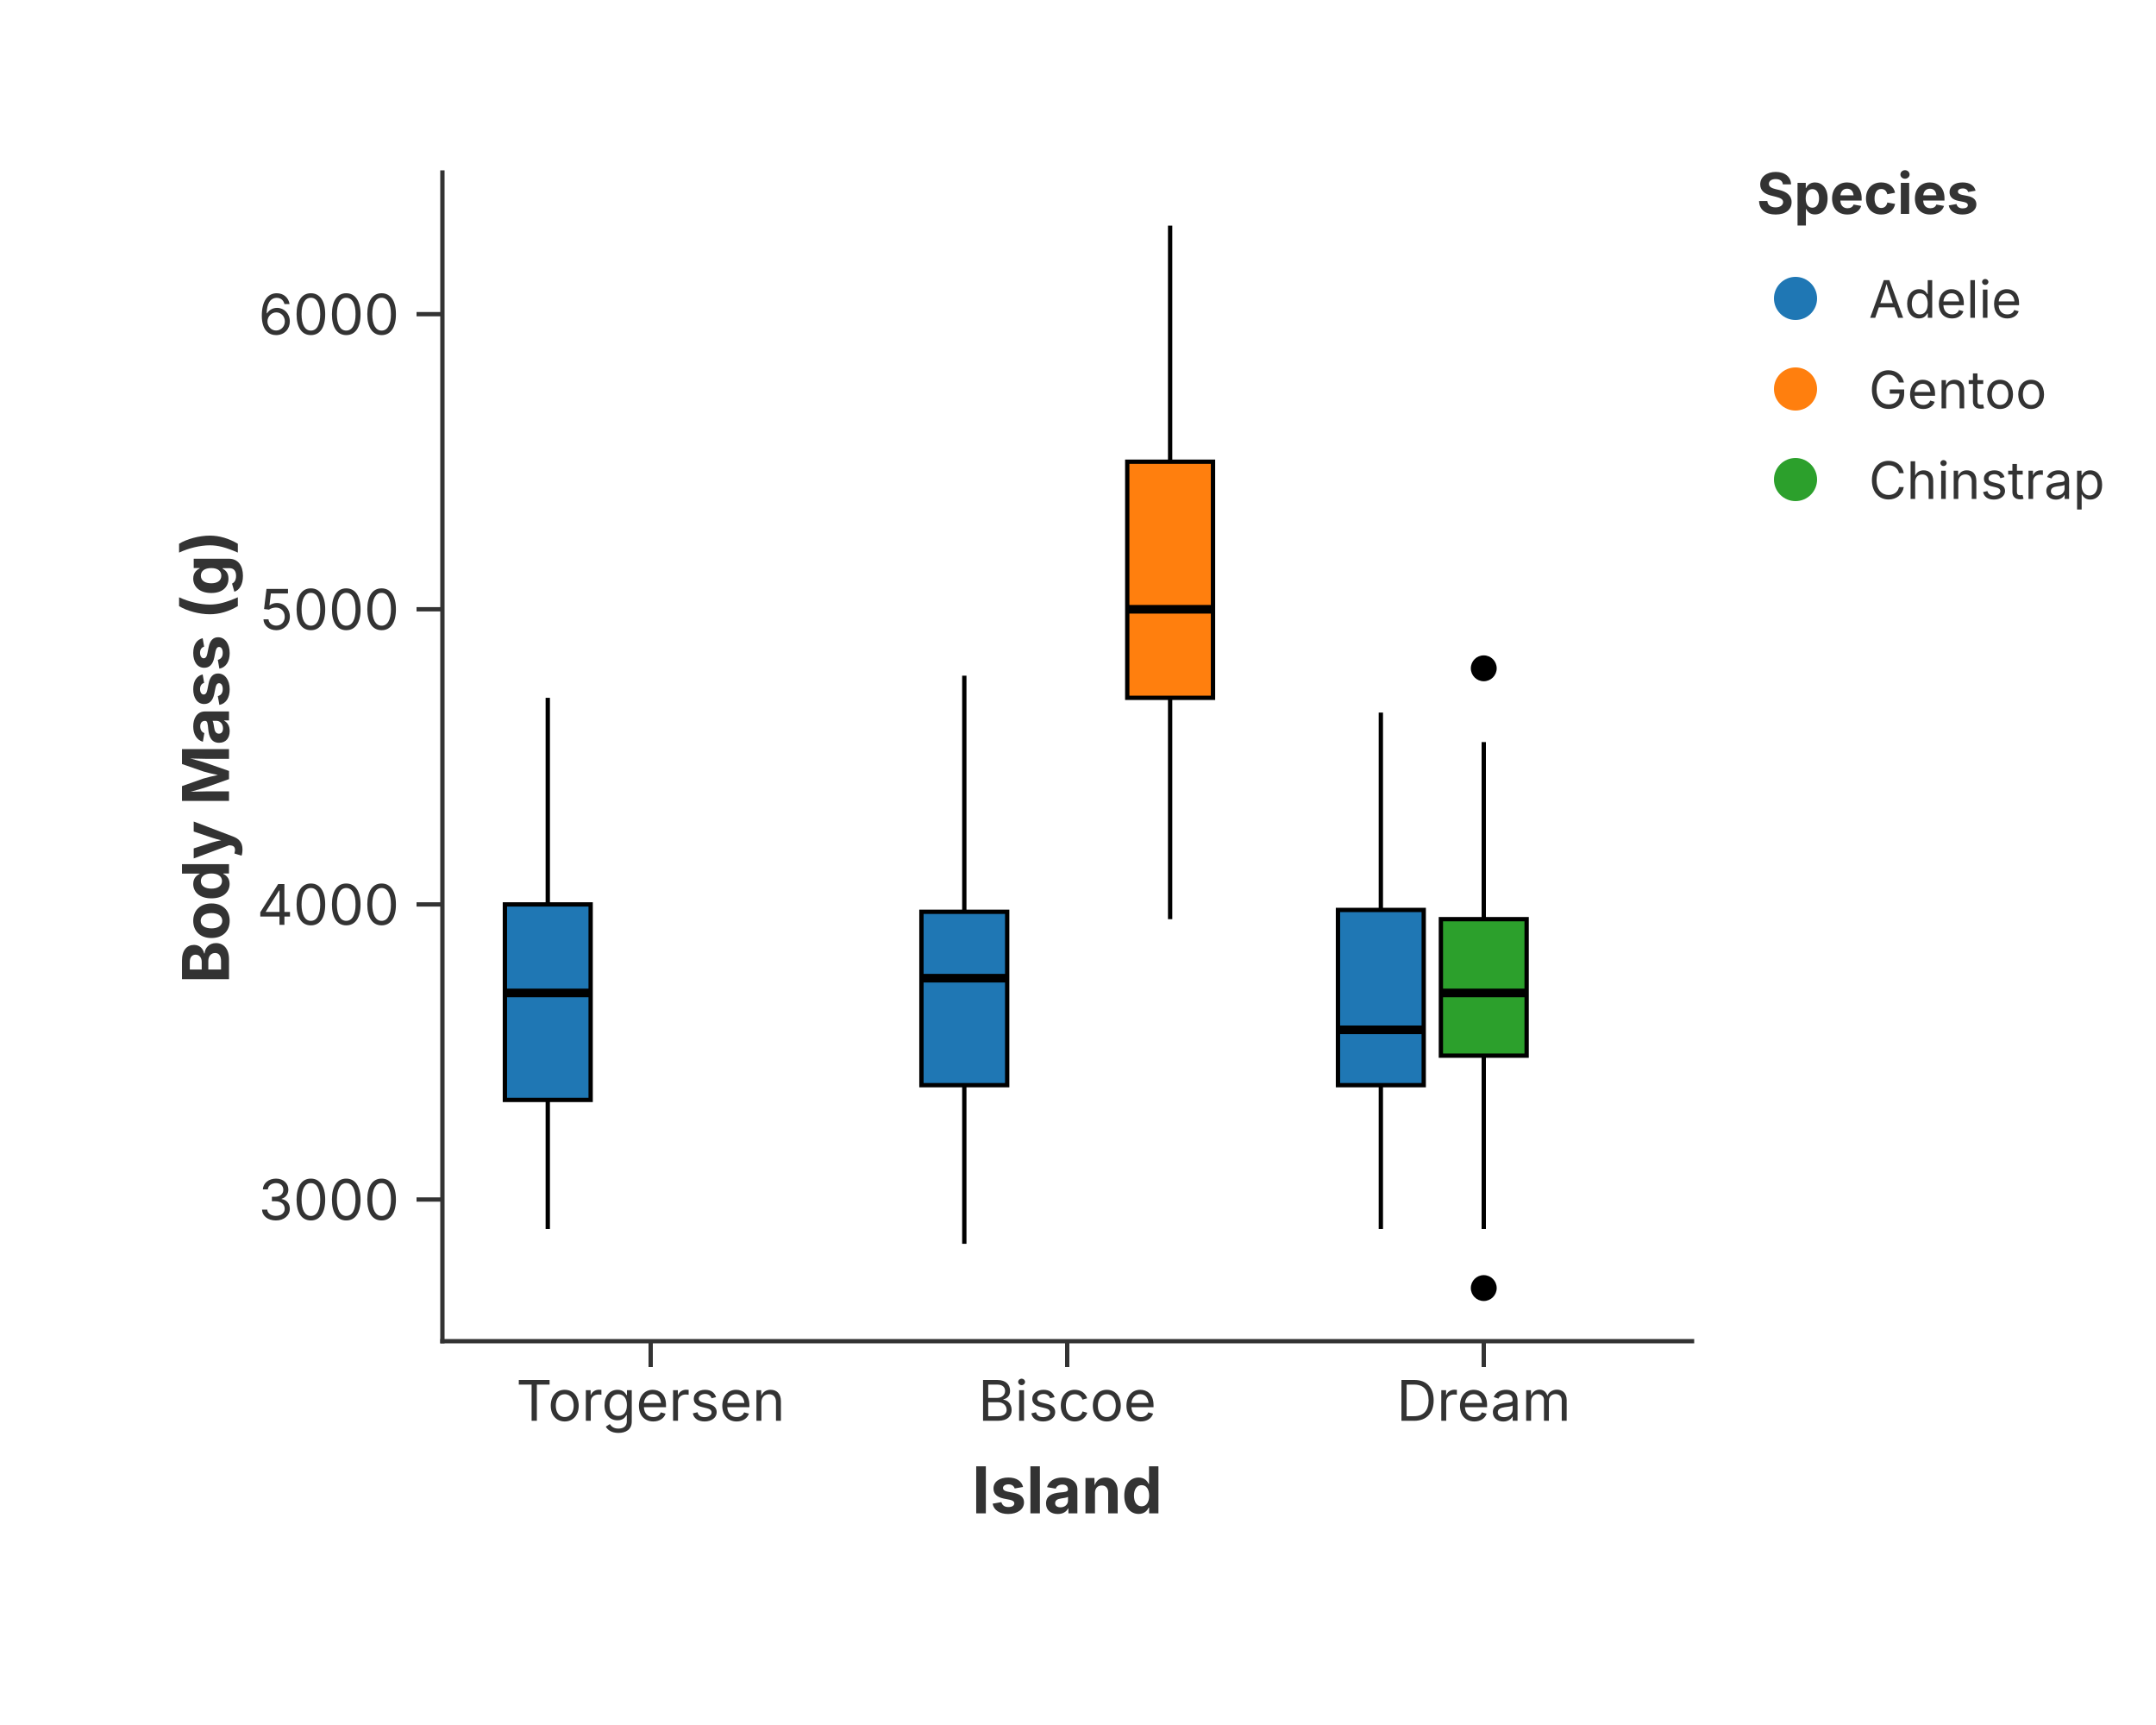
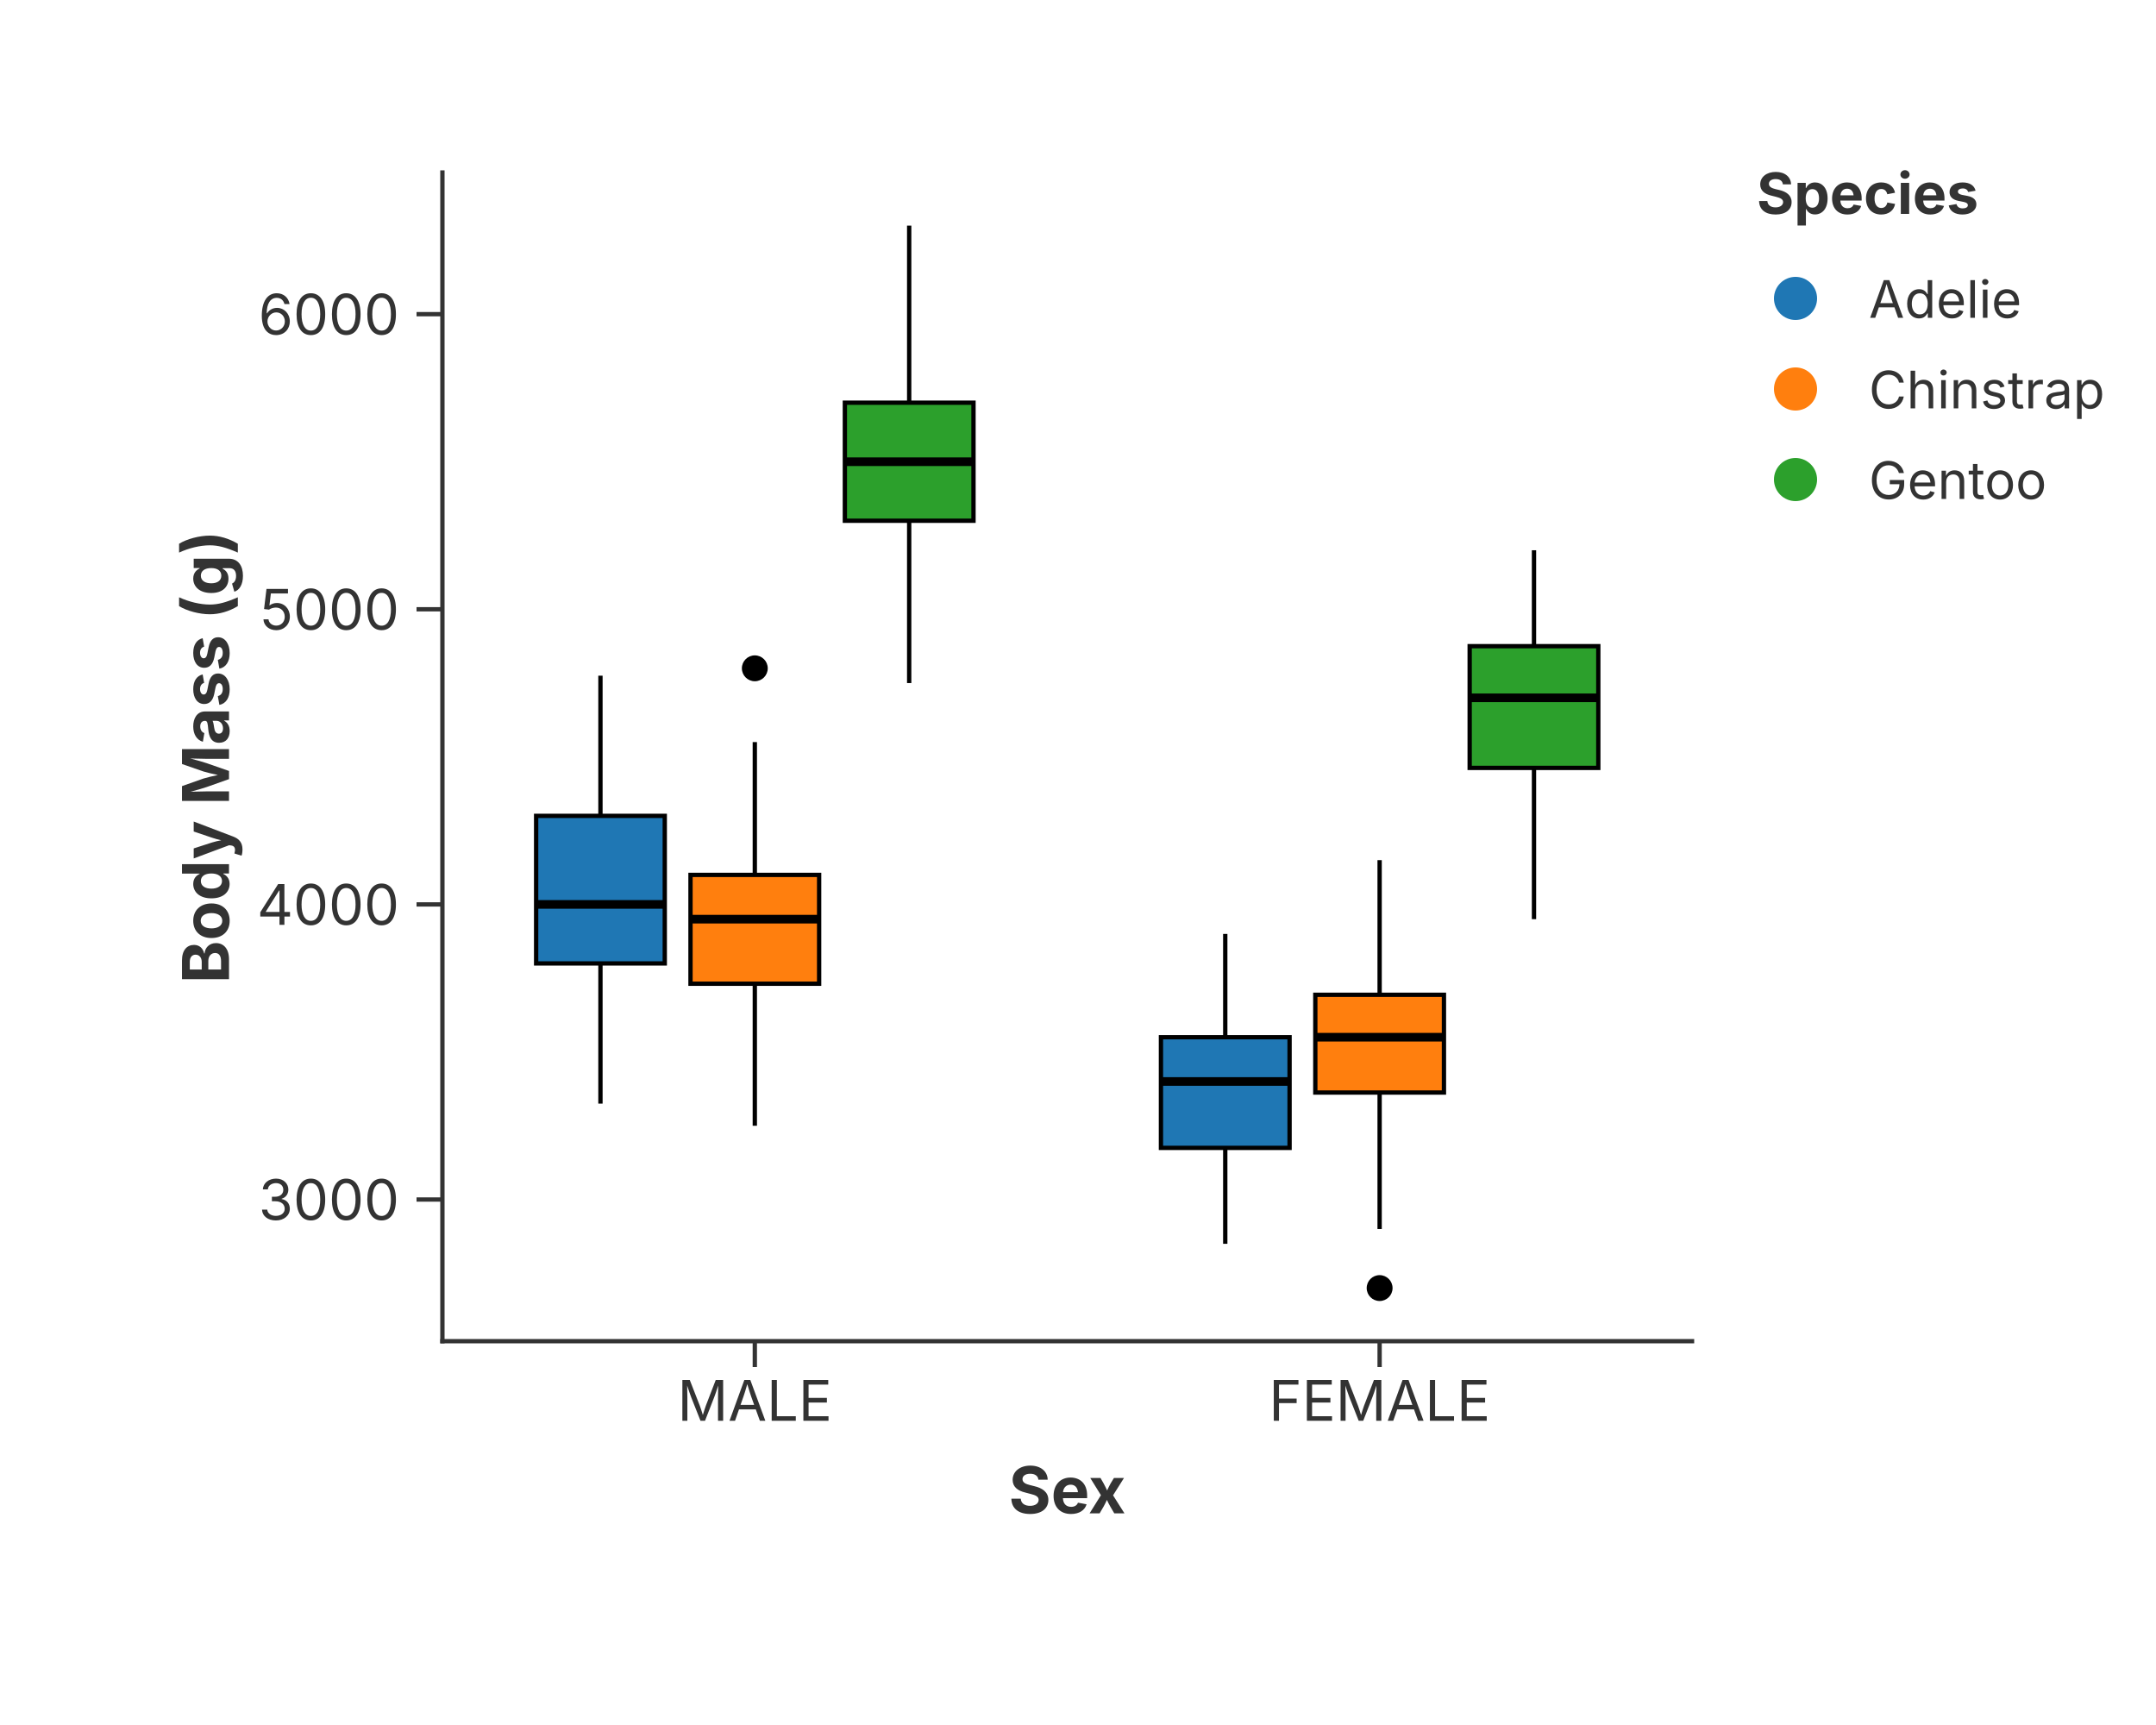
<svg xmlns="http://www.w3.org/2000/svg" width="500" height="400" viewBox="0 0 500 400">
  <rect width="100%" height="100%" fill="rgba(255,255,255,1.000)" />
  <line x1="102.60" y1="311.00" x2="392.40" y2="311.00" stroke="rgba(51,51,51,1.000)" stroke-width="1" stroke-linecap="square" />
-   <line x1="150.90" y1="311.00" x2="150.90" y2="317.00" stroke="rgba(51,51,51,1.000)" stroke-width="1.0" />
-   <text x="150.90" y="320.00" font-size="13" font-family="Inter, -apple-system, BlinkMacSystemFont, 'Segoe UI', Roboto, Helvetica, Arial, 'PingFang SC', 'Microsoft YaHei', Ubuntu, Cantarell, 'Noto Sans', sans-serif" fill="rgba(51,51,51,1.000)" text-anchor="middle" dominant-baseline="hanging">Torgersen</text>
-   <line x1="247.50" y1="311.00" x2="247.50" y2="317.00" stroke="rgba(51,51,51,1.000)" stroke-width="1.0" />
-   <text x="247.50" y="320.00" font-size="13" font-family="Inter, -apple-system, BlinkMacSystemFont, 'Segoe UI', Roboto, Helvetica, Arial, 'PingFang SC', 'Microsoft YaHei', Ubuntu, Cantarell, 'Noto Sans', sans-serif" fill="rgba(51,51,51,1.000)" text-anchor="middle" dominant-baseline="hanging">Biscoe</text>
-   <line x1="344.10" y1="311.00" x2="344.10" y2="317.00" stroke="rgba(51,51,51,1.000)" stroke-width="1.0" />
-   <text x="344.10" y="320.00" font-size="13" font-family="Inter, -apple-system, BlinkMacSystemFont, 'Segoe UI', Roboto, Helvetica, Arial, 'PingFang SC', 'Microsoft YaHei', Ubuntu, Cantarell, 'Noto Sans', sans-serif" fill="rgba(51,51,51,1.000)" text-anchor="middle" dominant-baseline="hanging">Dream</text>
-   <text x="247.50" y="340.00" text-anchor="middle" font-size="15" font-family="Inter, -apple-system, BlinkMacSystemFont, 'Segoe UI', Roboto, Helvetica, Arial, 'PingFang SC', 'Microsoft YaHei', Ubuntu, Cantarell, 'Noto Sans', sans-serif" fill="rgba(51,51,51,1.000)" font-weight="bold" dominant-baseline="hanging">Island</text>
+   <line x1="175.05" y1="311.00" x2="175.05" y2="317.00" stroke="rgba(51,51,51,1.000)" stroke-width="1.0" />
+   <text x="175.05" y="320.00" font-size="13" font-family="Inter, -apple-system, BlinkMacSystemFont, 'Segoe UI', Roboto, Helvetica, Arial, 'PingFang SC', 'Microsoft YaHei', Ubuntu, Cantarell, 'Noto Sans', sans-serif" fill="rgba(51,51,51,1.000)" text-anchor="middle" dominant-baseline="hanging">MALE</text>
+   <line x1="319.95" y1="311.00" x2="319.95" y2="317.00" stroke="rgba(51,51,51,1.000)" stroke-width="1.0" />
+   <text x="319.95" y="320.00" font-size="13" font-family="Inter, -apple-system, BlinkMacSystemFont, 'Segoe UI', Roboto, Helvetica, Arial, 'PingFang SC', 'Microsoft YaHei', Ubuntu, Cantarell, 'Noto Sans', sans-serif" fill="rgba(51,51,51,1.000)" text-anchor="middle" dominant-baseline="hanging">FEMALE</text>
+   <text x="247.50" y="340.00" text-anchor="middle" font-size="15" font-family="Inter, -apple-system, BlinkMacSystemFont, 'Segoe UI', Roboto, Helvetica, Arial, 'PingFang SC', 'Microsoft YaHei', Ubuntu, Cantarell, 'Noto Sans', sans-serif" fill="rgba(51,51,51,1.000)" font-weight="bold" dominant-baseline="hanging">Sex</text>
  <line x1="102.60" y1="40.00" x2="102.60" y2="311.00" stroke="rgba(51,51,51,1.000)" stroke-width="1" stroke-linecap="square" />
  <line x1="102.60" y1="278.15" x2="96.60" y2="278.15" stroke="rgba(51,51,51,1.000)" stroke-width="1.0" />
  <text x="92.60" y="278.15" font-size="13" font-family="Inter, -apple-system, BlinkMacSystemFont, 'Segoe UI', Roboto, Helvetica, Arial, 'PingFang SC', 'Microsoft YaHei', Ubuntu, Cantarell, 'Noto Sans', sans-serif" fill="rgba(51,51,51,1.000)" text-anchor="end" dominant-baseline="central">3000</text>
  <line x1="102.60" y1="209.72" x2="96.60" y2="209.72" stroke="rgba(51,51,51,1.000)" stroke-width="1.0" />
  <text x="92.60" y="209.72" font-size="13" font-family="Inter, -apple-system, BlinkMacSystemFont, 'Segoe UI', Roboto, Helvetica, Arial, 'PingFang SC', 'Microsoft YaHei', Ubuntu, Cantarell, 'Noto Sans', sans-serif" fill="rgba(51,51,51,1.000)" text-anchor="end" dominant-baseline="central">4000</text>
  <line x1="102.60" y1="141.28" x2="96.60" y2="141.28" stroke="rgba(51,51,51,1.000)" stroke-width="1.0" />
  <text x="92.60" y="141.28" font-size="13" font-family="Inter, -apple-system, BlinkMacSystemFont, 'Segoe UI', Roboto, Helvetica, Arial, 'PingFang SC', 'Microsoft YaHei', Ubuntu, Cantarell, 'Noto Sans', sans-serif" fill="rgba(51,51,51,1.000)" text-anchor="end" dominant-baseline="central">5000</text>
  <line x1="102.60" y1="72.85" x2="96.60" y2="72.85" stroke="rgba(51,51,51,1.000)" stroke-width="1.0" />
  <text x="92.60" y="72.85" font-size="13" font-family="Inter, -apple-system, BlinkMacSystemFont, 'Segoe UI', Roboto, Helvetica, Arial, 'PingFang SC', 'Microsoft YaHei', Ubuntu, Cantarell, 'Noto Sans', sans-serif" fill="rgba(51,51,51,1.000)" text-anchor="end" dominant-baseline="central">6000</text>
  <text x="47.50" y="175.50" text-anchor="middle" font-size="15" font-family="Inter, -apple-system, BlinkMacSystemFont, 'Segoe UI', Roboto, Helvetica, Arial, 'PingFang SC', 'Microsoft YaHei', Ubuntu, Cantarell, 'Noto Sans', sans-serif" fill="rgba(51,51,51,1.000)" font-weight="bold" transform="rotate(-90, 47.50, 175.50)" dominant-baseline="middle">Body Mass (g)</text>
  <defs>
    <clipPath id="plot-clip-area">
      <rect x="102.600" y="40.000" width="289.800" height="271.000" />
    </clipPath>
  </defs>
-   <rect x="117.090" y="209.717" width="19.888" height="45.338" fill="rgba(31,119,180,1.000)" stroke="rgba(0,0,0,1.000)" stroke-width="1.000" fill-opacity="1.000" stroke-opacity="1.000" clip-path="url(#plot-clip-area)" />
-   <line x1="127.034" y1="284.995" x2="127.034" y2="255.055" stroke="rgba(0,0,0,1.000)" stroke-width="1.000" stroke-opacity="1.000" />
-   <line x1="127.034" y1="161.813" x2="127.034" y2="209.717" stroke="rgba(0,0,0,1.000)" stroke-width="1.000" stroke-opacity="1.000" />
-   <line x1="117.090" y1="230.247" x2="136.978" y2="230.247" stroke="rgba(0,0,0,1.000)" stroke-width="2.000" stroke-opacity="1.000" />
-   <rect x="213.690" y="211.428" width="19.888" height="40.205" fill="rgba(31,119,180,1.000)" stroke="rgba(0,0,0,1.000)" stroke-width="1.000" fill-opacity="1.000" stroke-opacity="1.000" clip-path="url(#plot-clip-area)" />
-   <line x1="223.634" y1="288.417" x2="223.634" y2="251.633" stroke="rgba(0,0,0,1.000)" stroke-width="1.000" stroke-opacity="1.000" />
-   <line x1="223.634" y1="156.681" x2="223.634" y2="211.428" stroke="rgba(0,0,0,1.000)" stroke-width="1.000" stroke-opacity="1.000" />
-   <line x1="213.690" y1="226.826" x2="233.578" y2="226.826" stroke="rgba(0,0,0,1.000)" stroke-width="2.000" stroke-opacity="1.000" />
-   <rect x="261.422" y="107.066" width="19.888" height="54.747" fill="rgba(255,127,14,1.000)" stroke="rgba(0,0,0,1.000)" stroke-width="1.000" fill-opacity="1.000" stroke-opacity="1.000" clip-path="url(#plot-clip-area)" />
-   <line x1="271.366" y1="213.139" x2="271.366" y2="161.813" stroke="rgba(0,0,0,1.000)" stroke-width="1.000" stroke-opacity="1.000" />
-   <line x1="271.366" y1="52.318" x2="271.366" y2="107.066" stroke="rgba(0,0,0,1.000)" stroke-width="1.000" stroke-opacity="1.000" />
-   <line x1="261.422" y1="141.283" x2="281.310" y2="141.283" stroke="rgba(0,0,0,1.000)" stroke-width="2.000" stroke-opacity="1.000" />
-   <rect x="310.290" y="211.000" width="19.888" height="40.633" fill="rgba(31,119,180,1.000)" stroke="rgba(0,0,0,1.000)" stroke-width="1.000" fill-opacity="1.000" stroke-opacity="1.000" clip-path="url(#plot-clip-area)" />
-   <line x1="320.234" y1="284.995" x2="320.234" y2="251.633" stroke="rgba(0,0,0,1.000)" stroke-width="1.000" stroke-opacity="1.000" />
-   <line x1="320.234" y1="165.235" x2="320.234" y2="211.000" stroke="rgba(0,0,0,1.000)" stroke-width="1.000" stroke-opacity="1.000" />
-   <line x1="310.290" y1="238.802" x2="330.178" y2="238.802" stroke="rgba(0,0,0,1.000)" stroke-width="2.000" stroke-opacity="1.000" />
-   <rect x="334.156" y="213.139" width="19.888" height="31.651" fill="rgba(44,160,44,1.000)" stroke="rgba(0,0,0,1.000)" stroke-width="1.000" fill-opacity="1.000" stroke-opacity="1.000" clip-path="url(#plot-clip-area)" />
-   <line x1="344.100" y1="284.995" x2="344.100" y2="244.790" stroke="rgba(0,0,0,1.000)" stroke-width="1.000" stroke-opacity="1.000" />
-   <line x1="344.100" y1="172.078" x2="344.100" y2="213.139" stroke="rgba(0,0,0,1.000)" stroke-width="1.000" stroke-opacity="1.000" />
-   <line x1="334.156" y1="230.247" x2="354.044" y2="230.247" stroke="rgba(0,0,0,1.000)" stroke-width="2.000" stroke-opacity="1.000" />
-   <circle cx="344.100" cy="298.682" r="3.000" fill="rgba(0,0,0,1.000)" stroke="none" stroke-width="0.000" fill-opacity="1.000" stroke-opacity="1.000" clip-path="url(#plot-clip-area)" />
-   <circle cx="344.100" cy="154.970" r="3.000" fill="rgba(0,0,0,1.000)" stroke="none" stroke-width="0.000" fill-opacity="1.000" stroke-opacity="1.000" clip-path="url(#plot-clip-area)" />
+   <rect x="124.335" y="189.187" width="29.832" height="34.217" fill="rgba(31,119,180,1.000)" stroke="rgba(0,0,0,1.000)" stroke-width="1.000" fill-opacity="1.000" stroke-opacity="1.000" clip-path="url(#plot-clip-area)" />
+   <line x1="139.251" y1="255.910" x2="139.251" y2="223.404" stroke="rgba(0,0,0,1.000)" stroke-width="1.000" stroke-opacity="1.000" />
+   <line x1="139.251" y1="156.681" x2="139.251" y2="189.187" stroke="rgba(0,0,0,1.000)" stroke-width="1.000" stroke-opacity="1.000" />
+   <line x1="124.335" y1="209.717" x2="154.167" y2="209.717" stroke="rgba(0,0,0,1.000)" stroke-width="2.000" stroke-opacity="1.000" />
+   <rect x="160.134" y="202.874" width="29.832" height="25.235" fill="rgba(255,127,14,1.000)" stroke="rgba(0,0,0,1.000)" stroke-width="1.000" fill-opacity="1.000" stroke-opacity="1.000" clip-path="url(#plot-clip-area)" />
+   <line x1="175.050" y1="261.043" x2="175.050" y2="228.109" stroke="rgba(0,0,0,1.000)" stroke-width="1.000" stroke-opacity="1.000" />
+   <line x1="175.050" y1="172.078" x2="175.050" y2="202.874" stroke="rgba(0,0,0,1.000)" stroke-width="1.000" stroke-opacity="1.000" />
+   <line x1="160.134" y1="213.139" x2="189.966" y2="213.139" stroke="rgba(0,0,0,1.000)" stroke-width="2.000" stroke-opacity="1.000" />
+   <circle cx="175.050" cy="154.970" r="3.000" fill="rgba(0,0,0,1.000)" stroke="none" stroke-width="0.000" fill-opacity="1.000" stroke-opacity="1.000" clip-path="url(#plot-clip-area)" />
+   <rect x="195.933" y="93.379" width="29.832" height="27.374" fill="rgba(44,160,44,1.000)" stroke="rgba(0,0,0,1.000)" stroke-width="1.000" fill-opacity="1.000" stroke-opacity="1.000" clip-path="url(#plot-clip-area)" />
+   <line x1="210.849" y1="158.391" x2="210.849" y2="120.753" stroke="rgba(0,0,0,1.000)" stroke-width="1.000" stroke-opacity="1.000" />
+   <line x1="210.849" y1="52.318" x2="210.849" y2="93.379" stroke="rgba(0,0,0,1.000)" stroke-width="1.000" stroke-opacity="1.000" />
+   <line x1="195.933" y1="107.066" x2="225.765" y2="107.066" stroke="rgba(0,0,0,1.000)" stroke-width="2.000" stroke-opacity="1.000" />
+   <rect x="269.235" y="240.513" width="29.832" height="25.663" fill="rgba(31,119,180,1.000)" stroke="rgba(0,0,0,1.000)" stroke-width="1.000" fill-opacity="1.000" stroke-opacity="1.000" clip-path="url(#plot-clip-area)" />
+   <line x1="284.151" y1="288.417" x2="284.151" y2="266.176" stroke="rgba(0,0,0,1.000)" stroke-width="1.000" stroke-opacity="1.000" />
+   <line x1="284.151" y1="216.561" x2="284.151" y2="240.513" stroke="rgba(0,0,0,1.000)" stroke-width="1.000" stroke-opacity="1.000" />
+   <line x1="269.235" y1="250.778" x2="299.067" y2="250.778" stroke="rgba(0,0,0,1.000)" stroke-width="2.000" stroke-opacity="1.000" />
+   <rect x="305.034" y="230.675" width="29.832" height="22.669" fill="rgba(255,127,14,1.000)" stroke="rgba(0,0,0,1.000)" stroke-width="1.000" fill-opacity="1.000" stroke-opacity="1.000" clip-path="url(#plot-clip-area)" />
+   <line x1="319.950" y1="284.995" x2="319.950" y2="253.344" stroke="rgba(0,0,0,1.000)" stroke-width="1.000" stroke-opacity="1.000" />
+   <line x1="319.950" y1="199.452" x2="319.950" y2="230.675" stroke="rgba(0,0,0,1.000)" stroke-width="1.000" stroke-opacity="1.000" />
+   <line x1="305.034" y1="240.513" x2="334.866" y2="240.513" stroke="rgba(0,0,0,1.000)" stroke-width="2.000" stroke-opacity="1.000" />
+   <circle cx="319.950" cy="298.682" r="3.000" fill="rgba(0,0,0,1.000)" stroke="none" stroke-width="0.000" fill-opacity="1.000" stroke-opacity="1.000" clip-path="url(#plot-clip-area)" />
+   <rect x="340.833" y="149.837" width="29.832" height="28.229" fill="rgba(44,160,44,1.000)" stroke="rgba(0,0,0,1.000)" stroke-width="1.000" fill-opacity="1.000" stroke-opacity="1.000" clip-path="url(#plot-clip-area)" />
+   <line x1="355.749" y1="213.139" x2="355.749" y2="178.066" stroke="rgba(0,0,0,1.000)" stroke-width="1.000" stroke-opacity="1.000" />
+   <line x1="355.749" y1="127.596" x2="355.749" y2="149.837" stroke="rgba(0,0,0,1.000)" stroke-width="1.000" stroke-opacity="1.000" />
+   <line x1="340.833" y1="161.813" x2="370.665" y2="161.813" stroke="rgba(0,0,0,1.000)" stroke-width="2.000" stroke-opacity="1.000" />
  <text x="407.400" y="49.600" font-size="13.2" font-family="Inter, -apple-system, BlinkMacSystemFont, 'Segoe UI', Roboto, Helvetica, Arial, 'PingFang SC', 'Microsoft YaHei', Ubuntu, Cantarell, 'Noto Sans', sans-serif" fill="rgba(51,51,51,1.000)" fill-opacity="1.000" text-anchor="start" font-weight="bold">Species</text>
  <circle cx="416.400" cy="69.200" r="5.000" fill="rgba(31,119,180,1.000)" stroke="none" stroke-width="0.000" fill-opacity="1.000" stroke-opacity="1.000" />
  <text x="433.400" y="73.700" font-size="12.0" font-family="Inter, -apple-system, BlinkMacSystemFont, 'Segoe UI', Roboto, Helvetica, Arial, 'PingFang SC', 'Microsoft YaHei', Ubuntu, Cantarell, 'Noto Sans', sans-serif" fill="rgba(51,51,51,1.000)" fill-opacity="1.000" text-anchor="start" font-weight="normal">Adelie</text>
  <circle cx="416.400" cy="90.200" r="5.000" fill="rgba(255,127,14,1.000)" stroke="none" stroke-width="0.000" fill-opacity="1.000" stroke-opacity="1.000" />
-   <text x="433.400" y="94.700" font-size="12.0" font-family="Inter, -apple-system, BlinkMacSystemFont, 'Segoe UI', Roboto, Helvetica, Arial, 'PingFang SC', 'Microsoft YaHei', Ubuntu, Cantarell, 'Noto Sans', sans-serif" fill="rgba(51,51,51,1.000)" fill-opacity="1.000" text-anchor="start" font-weight="normal">Gentoo</text>
+   <text x="433.400" y="94.700" font-size="12.0" font-family="Inter, -apple-system, BlinkMacSystemFont, 'Segoe UI', Roboto, Helvetica, Arial, 'PingFang SC', 'Microsoft YaHei', Ubuntu, Cantarell, 'Noto Sans', sans-serif" fill="rgba(51,51,51,1.000)" fill-opacity="1.000" text-anchor="start" font-weight="normal">Chinstrap</text>
  <circle cx="416.400" cy="111.200" r="5.000" fill="rgba(44,160,44,1.000)" stroke="none" stroke-width="0.000" fill-opacity="1.000" stroke-opacity="1.000" />
-   <text x="433.400" y="115.700" font-size="12.0" font-family="Inter, -apple-system, BlinkMacSystemFont, 'Segoe UI', Roboto, Helvetica, Arial, 'PingFang SC', 'Microsoft YaHei', Ubuntu, Cantarell, 'Noto Sans', sans-serif" fill="rgba(51,51,51,1.000)" fill-opacity="1.000" text-anchor="start" font-weight="normal">Chinstrap</text>
+   <text x="433.400" y="115.700" font-size="12.0" font-family="Inter, -apple-system, BlinkMacSystemFont, 'Segoe UI', Roboto, Helvetica, Arial, 'PingFang SC', 'Microsoft YaHei', Ubuntu, Cantarell, 'Noto Sans', sans-serif" fill="rgba(51,51,51,1.000)" fill-opacity="1.000" text-anchor="start" font-weight="normal">Gentoo</text>
</svg>
